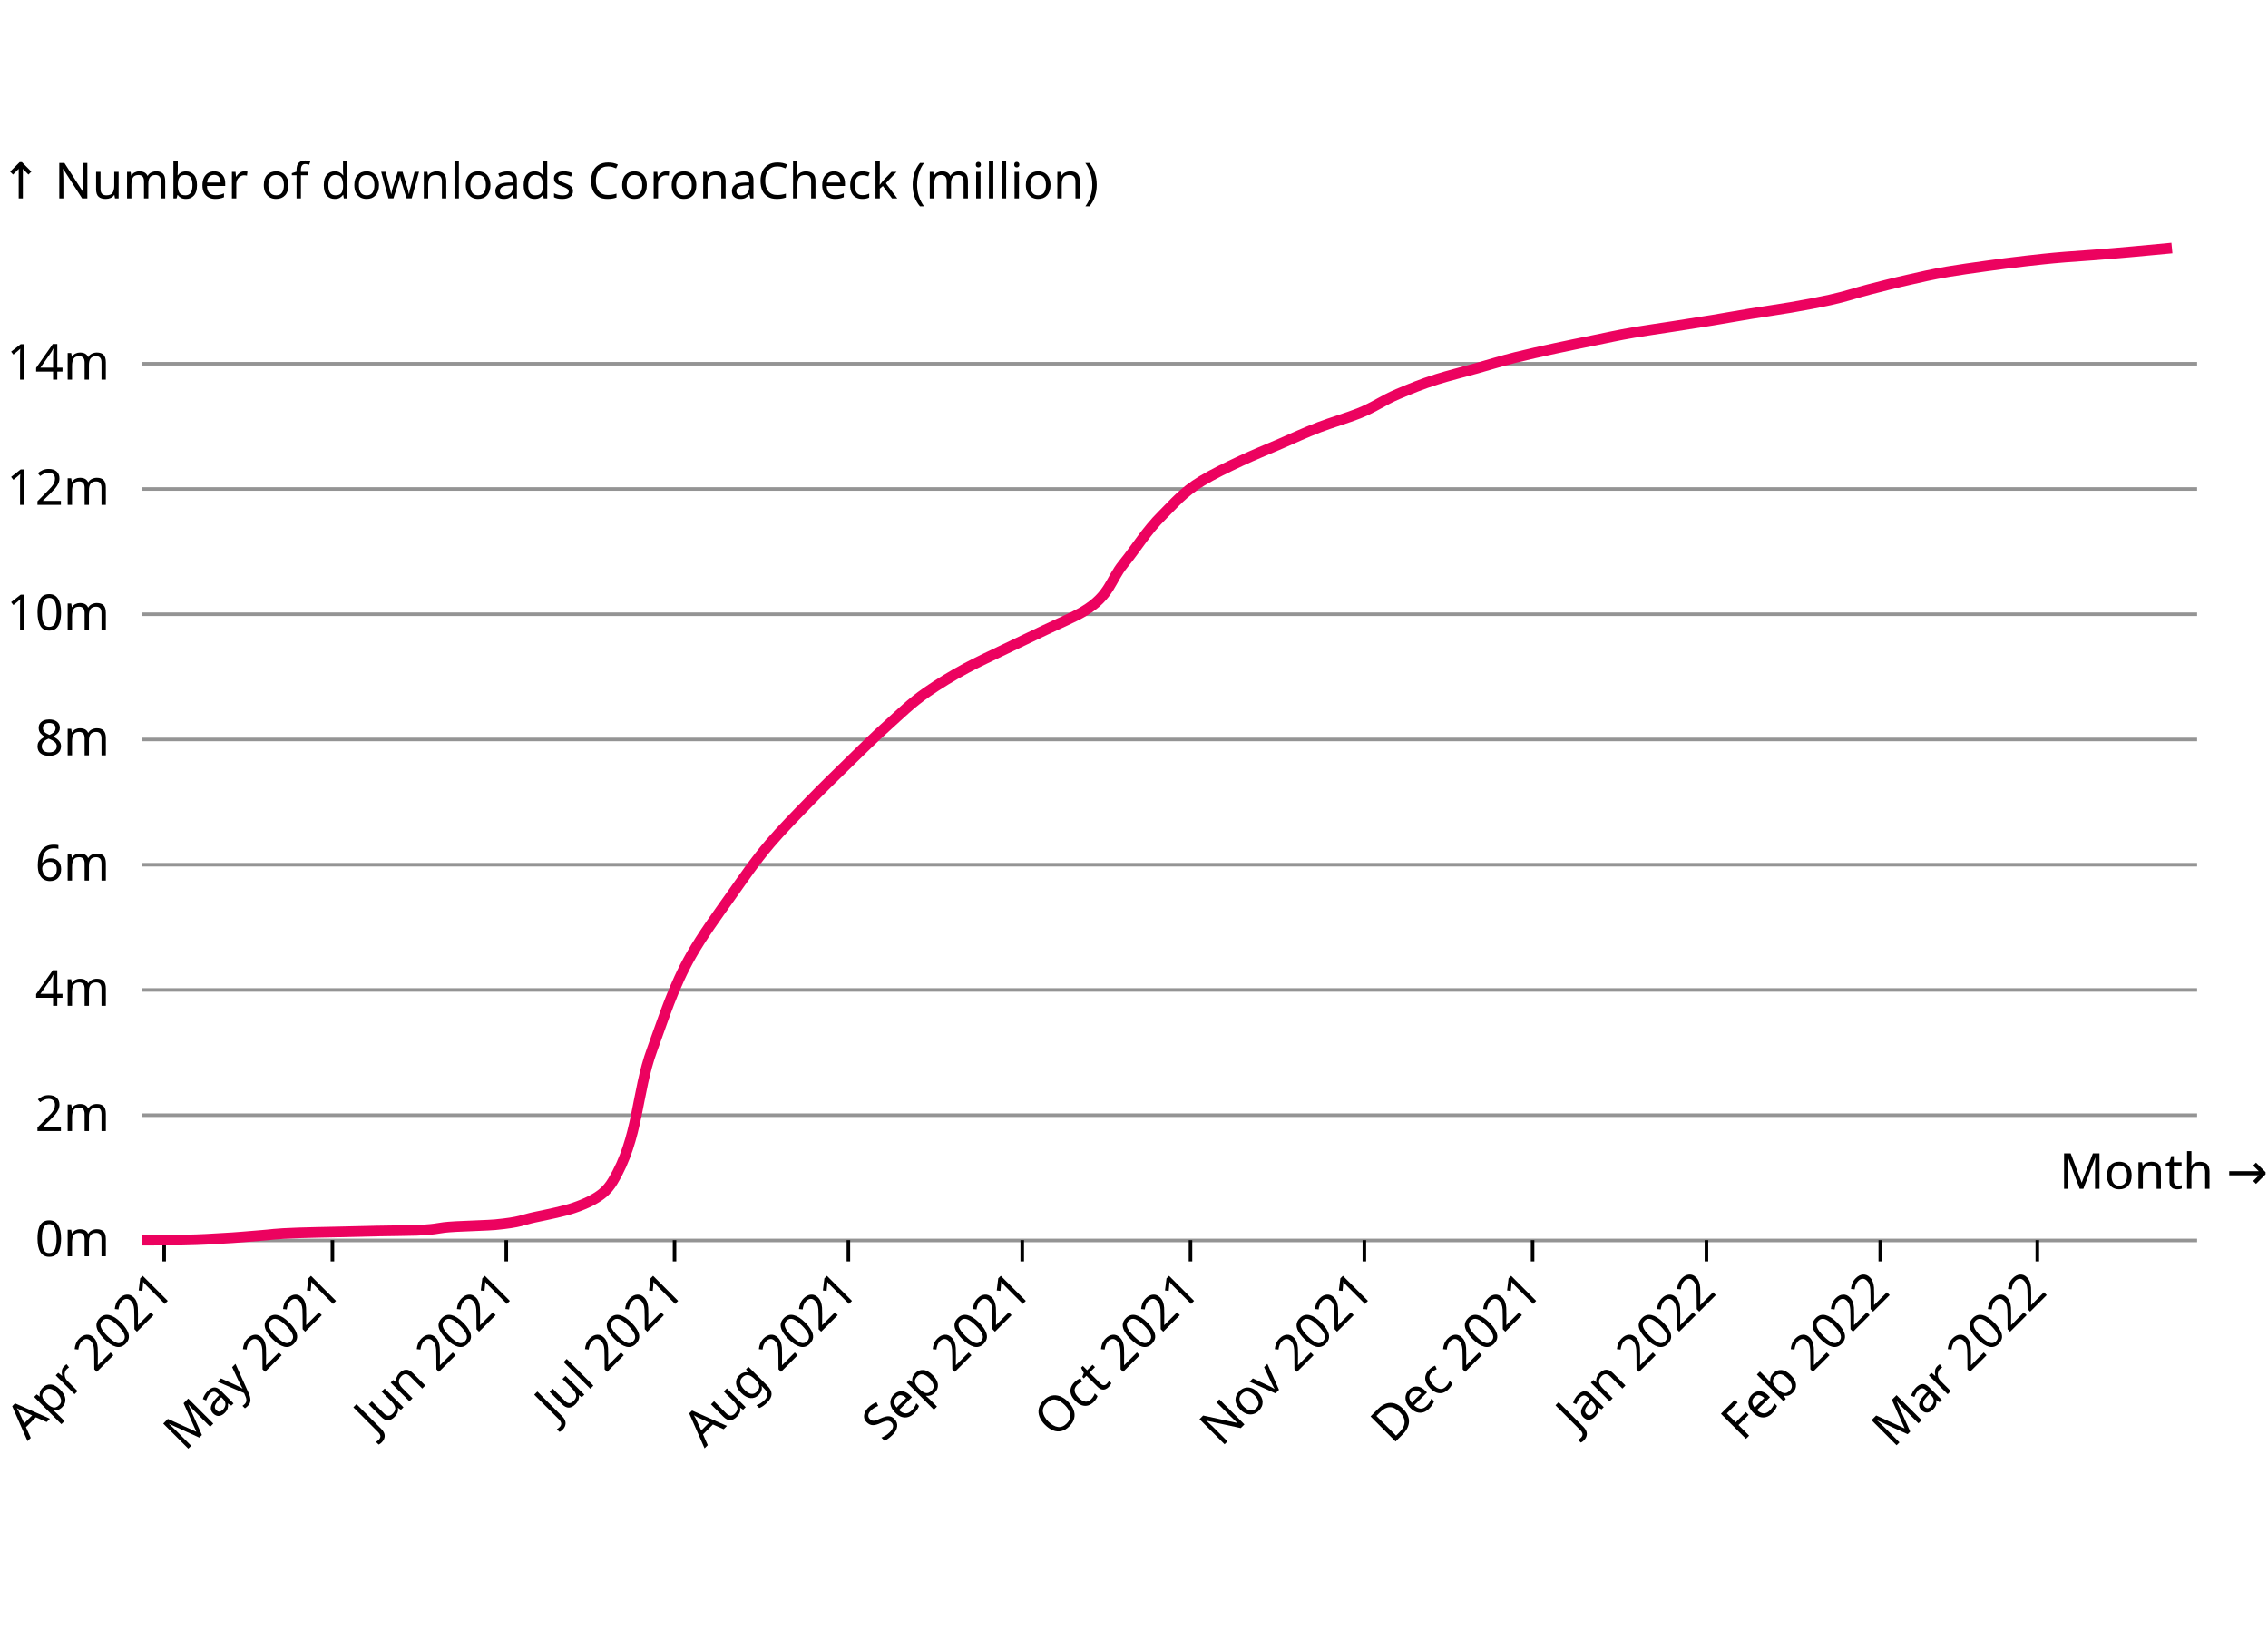
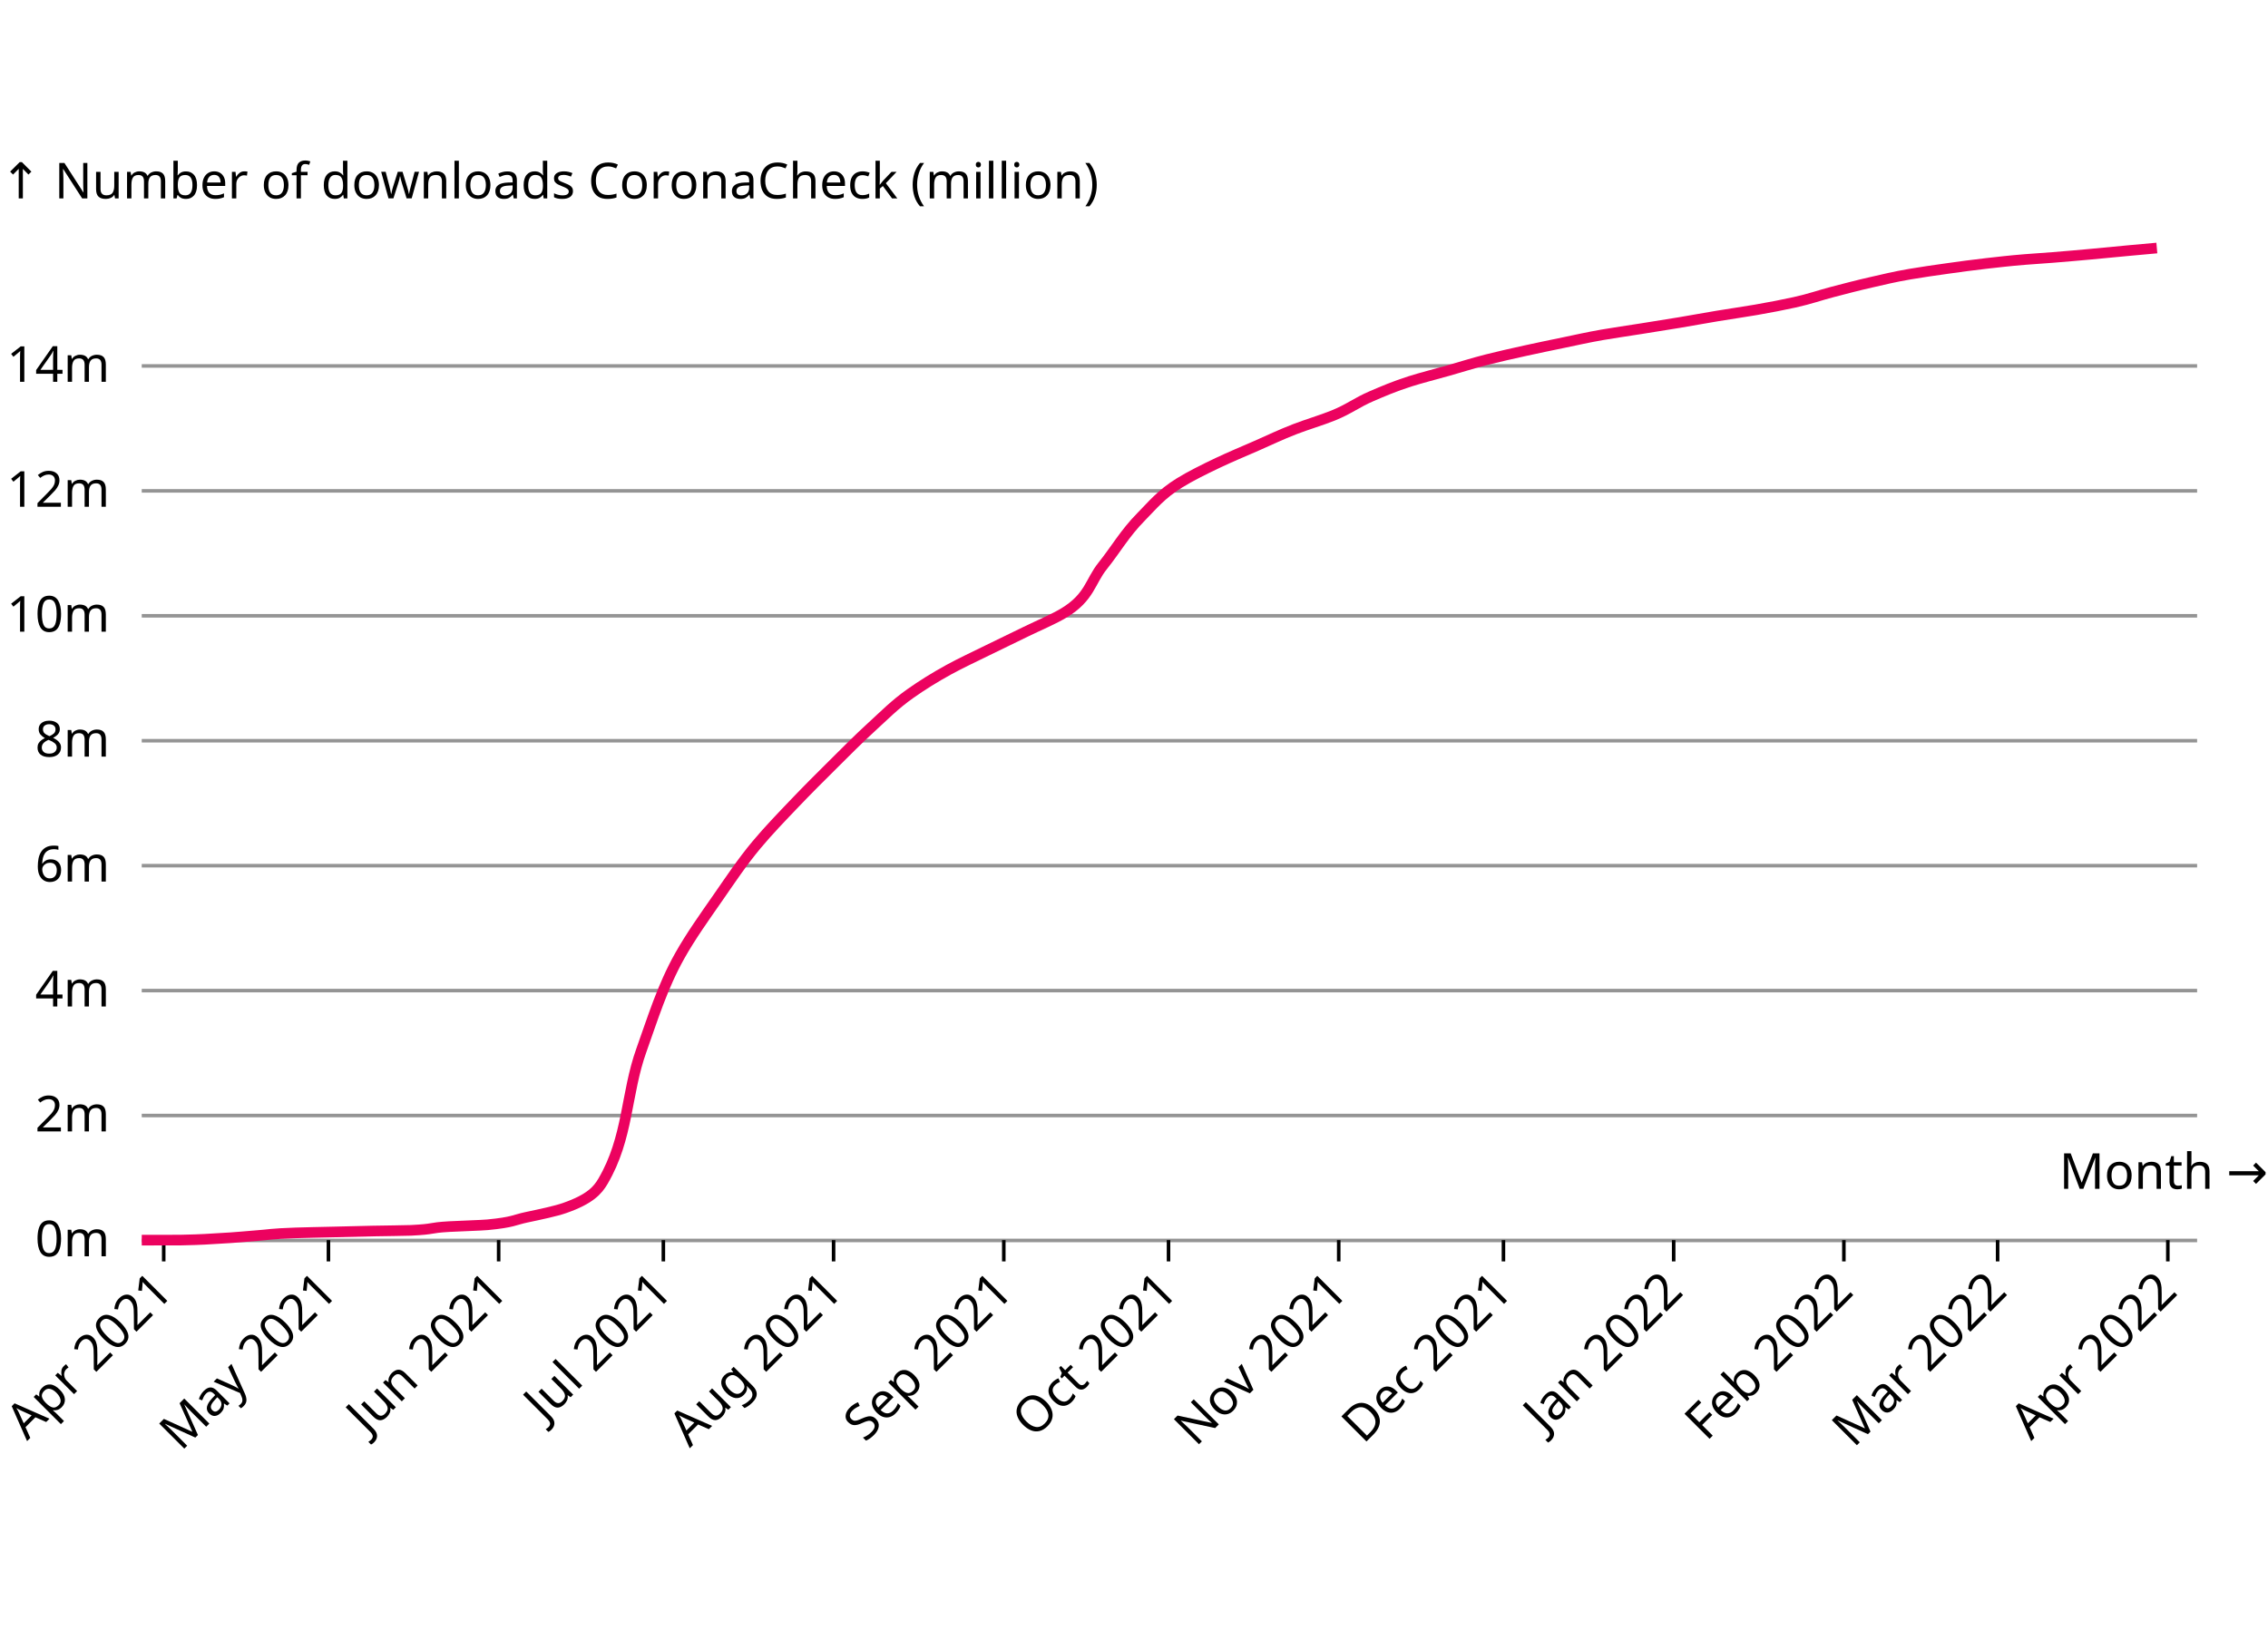
<svg xmlns="http://www.w3.org/2000/svg" class="plot" fill="currentColor" text-anchor="middle" width="640" height="460" viewBox="0 0 640 400" style="font-family: 'RO Sans', sans-serif; font-size: 14px;">
  <style>
        line[stroke-opacity] {
            stroke-opacity: 1;
            stroke: #949494;
        }
</style>
  <g transform="translate(40,0)" fill="none" text-anchor="end">
-     <g class="tick" opacity="1" transform="translate(0,320.0874)">
+     <g class="tick" opacity="1" transform="translate(0,320.0872)">
      <line stroke="currentColor" x2="0" />
      <line stroke="currentColor" x2="580" stroke-opacity="0.1" />
      <text fill="currentColor" x="-9" dy="0.32em">0m</text>
    </g>
-     <g class="tick" opacity="1" transform="translate(0,284.7403)">
+     <g class="tick" opacity="1" transform="translate(0,284.8288)">
      <line stroke="currentColor" x2="0" />
      <line stroke="currentColor" x2="580" stroke-opacity="0.1" />
      <text fill="currentColor" x="-9" dy="0.32em">2m</text>
    </g>
-     <g class="tick" opacity="1" transform="translate(0,249.3933)">
+     <g class="tick" opacity="1" transform="translate(0,249.5704)">
      <line stroke="currentColor" x2="0" />
      <line stroke="currentColor" x2="580" stroke-opacity="0.1" />
      <text fill="currentColor" x="-9" dy="0.32em">4m</text>
    </g>
-     <g class="tick" opacity="1" transform="translate(0,214.0462)">
+     <g class="tick" opacity="1" transform="translate(0,214.312)">
      <line stroke="currentColor" x2="0" />
      <line stroke="currentColor" x2="580" stroke-opacity="0.1" />
      <text fill="currentColor" x="-9" dy="0.32em">6m</text>
    </g>
-     <g class="tick" opacity="1" transform="translate(0,178.6991)">
+     <g class="tick" opacity="1" transform="translate(0,179.0536)">
      <line stroke="currentColor" x2="0" />
      <line stroke="currentColor" x2="580" stroke-opacity="0.1" />
      <text fill="currentColor" x="-9" dy="0.32em">8m</text>
    </g>
-     <g class="tick" opacity="1" transform="translate(0,143.352)">
+     <g class="tick" opacity="1" transform="translate(0,143.7952)">
      <line stroke="currentColor" x2="0" />
      <line stroke="currentColor" x2="580" stroke-opacity="0.1" />
      <text fill="currentColor" x="-9" dy="0.32em">10m</text>
    </g>
-     <g class="tick" opacity="1" transform="translate(0,108.0049)">
+     <g class="tick" opacity="1" transform="translate(0,108.5368)">
      <line stroke="currentColor" x2="0" />
      <line stroke="currentColor" x2="580" stroke-opacity="0.1" />
      <text fill="currentColor" x="-9" dy="0.32em">12m</text>
    </g>
-     <g class="tick" opacity="1" transform="translate(0,72.65783)">
+     <g class="tick" opacity="1" transform="translate(0,73.27844)">
      <line stroke="currentColor" x2="0" />
      <line stroke="currentColor" x2="580" stroke-opacity="0.1" />
      <text fill="currentColor" x="-9" dy="0.32em">14m</text>
    </g>
    <text fill="currentColor" transform="translate(-40,40)" dy="-1em" text-anchor="start">↑ Number of downloads CoronaCheck (million)</text>
  </g>
  <g transform="translate(0,320)" fill="none" text-anchor="middle">
-     <g class="tick" opacity="1" transform="translate(46.33027,0)">
+     <g class="tick" opacity="1" transform="translate(46.19766,0)">
      <line stroke="currentColor" y2="6" />
      <text fill="currentColor" dy="0.32em" transform="translate(0, 11.82843) rotate(-45)" text-anchor="end">Apr 2021</text>
    </g>
-     <g class="tick" opacity="1" transform="translate(93.80727,0)">
+     <g class="tick" opacity="1" transform="translate(92.6801,0)">
      <line stroke="currentColor" y2="6" />
      <text fill="currentColor" dy="0.32em" transform="translate(0, 11.82843) rotate(-45)" text-anchor="end">May 2021</text>
    </g>
-     <g class="tick" opacity="1" transform="translate(142.8668,0)">
+     <g class="tick" opacity="1" transform="translate(140.7119,0)">
      <line stroke="currentColor" y2="6" />
      <text fill="currentColor" dy="0.32em" transform="translate(0, 11.82843) rotate(-45)" text-anchor="end">Jun 2021</text>
    </g>
-     <g class="tick" opacity="1" transform="translate(190.3439,0)">
+     <g class="tick" opacity="1" transform="translate(187.1944,0)">
      <line stroke="currentColor" y2="6" />
      <text fill="currentColor" dy="0.32em" transform="translate(0, 11.82843) rotate(-45)" text-anchor="end">Jul 2021</text>
    </g>
-     <g class="tick" opacity="1" transform="translate(239.4034,0)">
+     <g class="tick" opacity="1" transform="translate(235.2262,0)">
      <line stroke="currentColor" y2="6" />
      <text fill="currentColor" dy="0.32em" transform="translate(0, 11.82843) rotate(-45)" text-anchor="end">Aug 2021</text>
    </g>
-     <g class="tick" opacity="1" transform="translate(288.463,0)">
+     <g class="tick" opacity="1" transform="translate(283.2581,0)">
      <line stroke="currentColor" y2="6" />
      <text fill="currentColor" dy="0.32em" transform="translate(0, 11.82843) rotate(-45)" text-anchor="end">Sep 2021</text>
    </g>
-     <g class="tick" opacity="1" transform="translate(335.94,0)">
+     <g class="tick" opacity="1" transform="translate(329.7405,0)">
      <line stroke="currentColor" y2="6" />
      <text fill="currentColor" dy="0.32em" transform="translate(0, 11.82843) rotate(-45)" text-anchor="end">Oct 2021</text>
    </g>
-     <g class="tick" opacity="1" transform="translate(384.9996,0)">
+     <g class="tick" opacity="1" transform="translate(377.7724,0)">
      <line stroke="currentColor" y2="6" />
      <text fill="currentColor" dy="0.32em" transform="translate(0, 11.82843) rotate(-45)" text-anchor="end">Nov 2021</text>
    </g>
-     <g class="tick" opacity="1" transform="translate(432.4766,0)">
+     <g class="tick" opacity="1" transform="translate(424.2548,0)">
      <line stroke="currentColor" y2="6" />
      <text fill="currentColor" dy="0.32em" transform="translate(0, 11.82843) rotate(-45)" text-anchor="end">Dec 2021</text>
    </g>
-     <g class="tick" opacity="1" transform="translate(481.5361,0)">
+     <g class="tick" opacity="1" transform="translate(472.2867,0)">
      <line stroke="currentColor" y2="6" />
      <text fill="currentColor" dy="0.32em" transform="translate(0, 11.82843) rotate(-45)" text-anchor="end">Jan 2022</text>
    </g>
-     <g class="tick" opacity="1" transform="translate(530.5957,0)">
+     <g class="tick" opacity="1" transform="translate(520.3185,0)">
      <line stroke="currentColor" y2="6" />
      <text fill="currentColor" dy="0.32em" transform="translate(0, 11.82843) rotate(-45)" text-anchor="end">Feb 2022</text>
    </g>
-     <g class="tick" opacity="1" transform="translate(574.9076,0)">
+     <g class="tick" opacity="1" transform="translate(563.7021,0)">
      <line stroke="currentColor" y2="6" />
      <text fill="currentColor" dy="0.32em" transform="translate(0, 11.82843) rotate(-45)" text-anchor="end">Mar 2022</text>
+     </g>
+     <g class="tick" opacity="1" transform="translate(611.734,0)">
+       <line stroke="currentColor" y2="6" />
+       <text fill="currentColor" dy="0.32em" transform="translate(0, 11.82843) rotate(-45)" text-anchor="end">Apr 2022</text>
    </g>
    <text fill="currentColor" transform="translate(640,-10)" dy="-0.32em" text-anchor="end">Month →</text>
  </g>
  <g fill="none" stroke="#ec025f" stroke-width="3" stroke-miterlimit="1">
-     <path d="M40,320C45.462,319.997,50.924,319.994,51.078,319.99C58.463,319.835,59.035,319.68,62.156,319.525C67.572,319.255,69.434,318.986,73.234,318.716C76.831,318.461,76.927,318.206,84.312,317.951C86.844,317.863,91.684,317.776,95.39,317.689C99.07,317.602,102.049,317.515,106.468,317.428C109.758,317.363,116.196,317.299,117.546,317.234C124.931,316.88,122.354,316.526,128.624,316.173C131.697,315.999,137.864,315.826,139.702,315.652C147.087,314.955,147.426,314.258,150.78,313.561C155.013,312.681,159.284,311.801,161.858,310.921C169.243,308.396,171.427,305.871,172.936,303.346C180.321,290.98,179.489,278.615,184.014,266.25C187.274,257.338,189.992,248.425,195.092,239.513C198.246,234.001,202.261,228.488,206.17,222.976C209.687,218.014,213.024,213.052,217.247,208.09C220.605,204.145,224.487,200.2,228.325,196.256C231.892,192.59,235.633,188.924,239.403,185.258C243.025,181.737,246.538,178.216,250.481,174.695C253.977,171.573,257.038,168.452,261.559,165.33C264.821,163.079,268.448,160.827,272.637,158.576C276.008,156.765,279.97,154.953,283.715,153.142C287.358,151.38,291.125,149.618,294.793,147.856C298.511,146.07,302.886,144.284,305.871,142.498C313.257,138.08,313.339,133.662,316.949,129.244C320.732,124.615,323.363,119.987,328.027,115.358C331.255,112.154,333.813,108.951,339.105,105.748C342.237,103.852,346.119,101.956,350.183,100.06C353.612,98.46,357.535,96.861,361.261,95.261C364.922,93.69,368.206,92.118,372.339,90.547C375.735,89.256,380.171,87.965,383.417,86.674C388.002,84.85,390.161,83.026,394.495,81.202C397.812,79.806,401.096,78.411,405.573,77.015C408.846,75.994,412.978,74.974,416.651,73.953C420.363,72.922,423.578,71.891,427.729,70.859C431.116,70.018,434.917,69.176,438.807,68.334C442.337,67.57,446.104,66.806,449.885,66.042C453.497,65.312,456.687,64.583,460.963,63.853C464.3,63.283,468.39,62.713,472.041,62.143C475.777,61.56,479.55,60.977,483.119,60.394C486.955,59.767,490.343,59.14,494.197,58.514C497.752,57.935,501.881,57.357,505.275,56.779C509.411,56.074,513.101,55.369,516.353,54.665C520.914,53.676,523.56,52.687,527.431,51.698C530.974,50.793,534.446,49.888,538.509,48.983C541.938,48.219,545.033,47.455,549.587,46.692C552.84,46.146,556.647,45.6,560.664,45.054C564.117,44.585,567.488,44.116,571.742,43.647C575.088,43.278,578.186,42.909,582.82,42.54C585.208,42.35,588.243,42.16,590.733,41.97C594.824,41.658,598.284,41.346,601.811,41.034C605.706,40.689,609.297,40.345,612.889,40" />
+     <path d="M40,320C45.347,319.997,50.695,319.994,50.846,319.99C58.077,319.835,58.637,319.681,61.692,319.526C66.995,319.257,68.818,318.988,72.538,318.719C76.059,318.465,76.153,318.21,83.384,317.956C85.863,317.869,90.601,317.782,94.23,317.694C97.832,317.608,100.749,317.521,105.075,317.434C108.297,317.37,114.6,317.305,115.921,317.241C123.152,316.888,120.629,316.535,126.767,316.182C129.776,316.009,135.814,315.836,137.613,315.663C144.844,314.968,145.176,314.273,148.459,313.577C152.604,312.7,156.785,311.822,159.305,310.944C166.536,308.425,168.674,305.906,170.151,303.388C177.381,291.053,176.567,278.719,180.997,266.385C184.189,257.495,186.85,248.605,191.843,239.715C194.931,234.216,198.862,228.718,202.689,223.219C206.133,218.27,209.4,213.32,213.534,208.371C216.822,204.436,220.622,200.501,224.38,196.566C227.872,192.909,231.535,189.253,235.226,185.596C238.772,182.084,242.211,178.571,246.072,175.059C249.495,171.946,252.491,168.832,256.918,165.718C260.111,163.473,263.662,161.227,267.764,158.981C271.064,157.174,274.943,155.367,278.61,153.56C282.176,151.803,285.865,150.046,289.456,148.288C293.096,146.507,297.379,144.725,300.302,142.944C307.532,138.537,307.613,134.13,311.148,129.723C314.851,125.106,317.427,120.488,321.993,115.871C325.153,112.676,327.658,109.481,332.839,106.286C335.906,104.394,339.706,102.503,343.685,100.612C347.042,99.016,350.883,97.421,354.531,95.825C358.115,94.258,361.331,92.69,365.377,91.123C368.701,89.835,373.045,88.547,376.223,87.259C380.712,85.44,382.826,83.621,387.069,81.802C390.316,80.409,393.531,79.017,397.915,77.624C401.119,76.607,405.164,75.589,408.761,74.571C412.395,73.542,415.543,72.513,419.607,71.484C422.923,70.645,426.644,69.805,430.452,68.966C433.909,68.204,437.597,67.442,441.298,66.68C444.835,65.952,447.958,65.223,452.144,64.495C455.412,63.927,459.416,63.359,462.99,62.79C466.648,62.209,470.342,61.627,473.836,61.045C477.592,60.42,480.909,59.795,484.682,59.17C488.163,58.593,492.205,58.016,495.528,57.439C499.577,56.736,503.191,56.033,506.374,55.33C510.84,54.344,513.43,53.358,517.22,52.371C520.689,51.469,524.088,50.566,528.066,49.663C531.423,48.901,534.453,48.139,538.912,47.377C542.097,46.833,545.824,46.288,549.757,45.744C553.138,45.276,556.438,44.808,560.603,44.34C563.879,43.973,566.912,43.605,571.449,43.237C573.787,43.047,576.758,42.858,579.196,42.668C583.201,42.357,586.589,42.045,590.042,41.734C593.855,41.39,597.168,41.046,600.888,40.703C603.422,40.468,606.029,40.234,608.635,40" />
  </g>
</svg>
